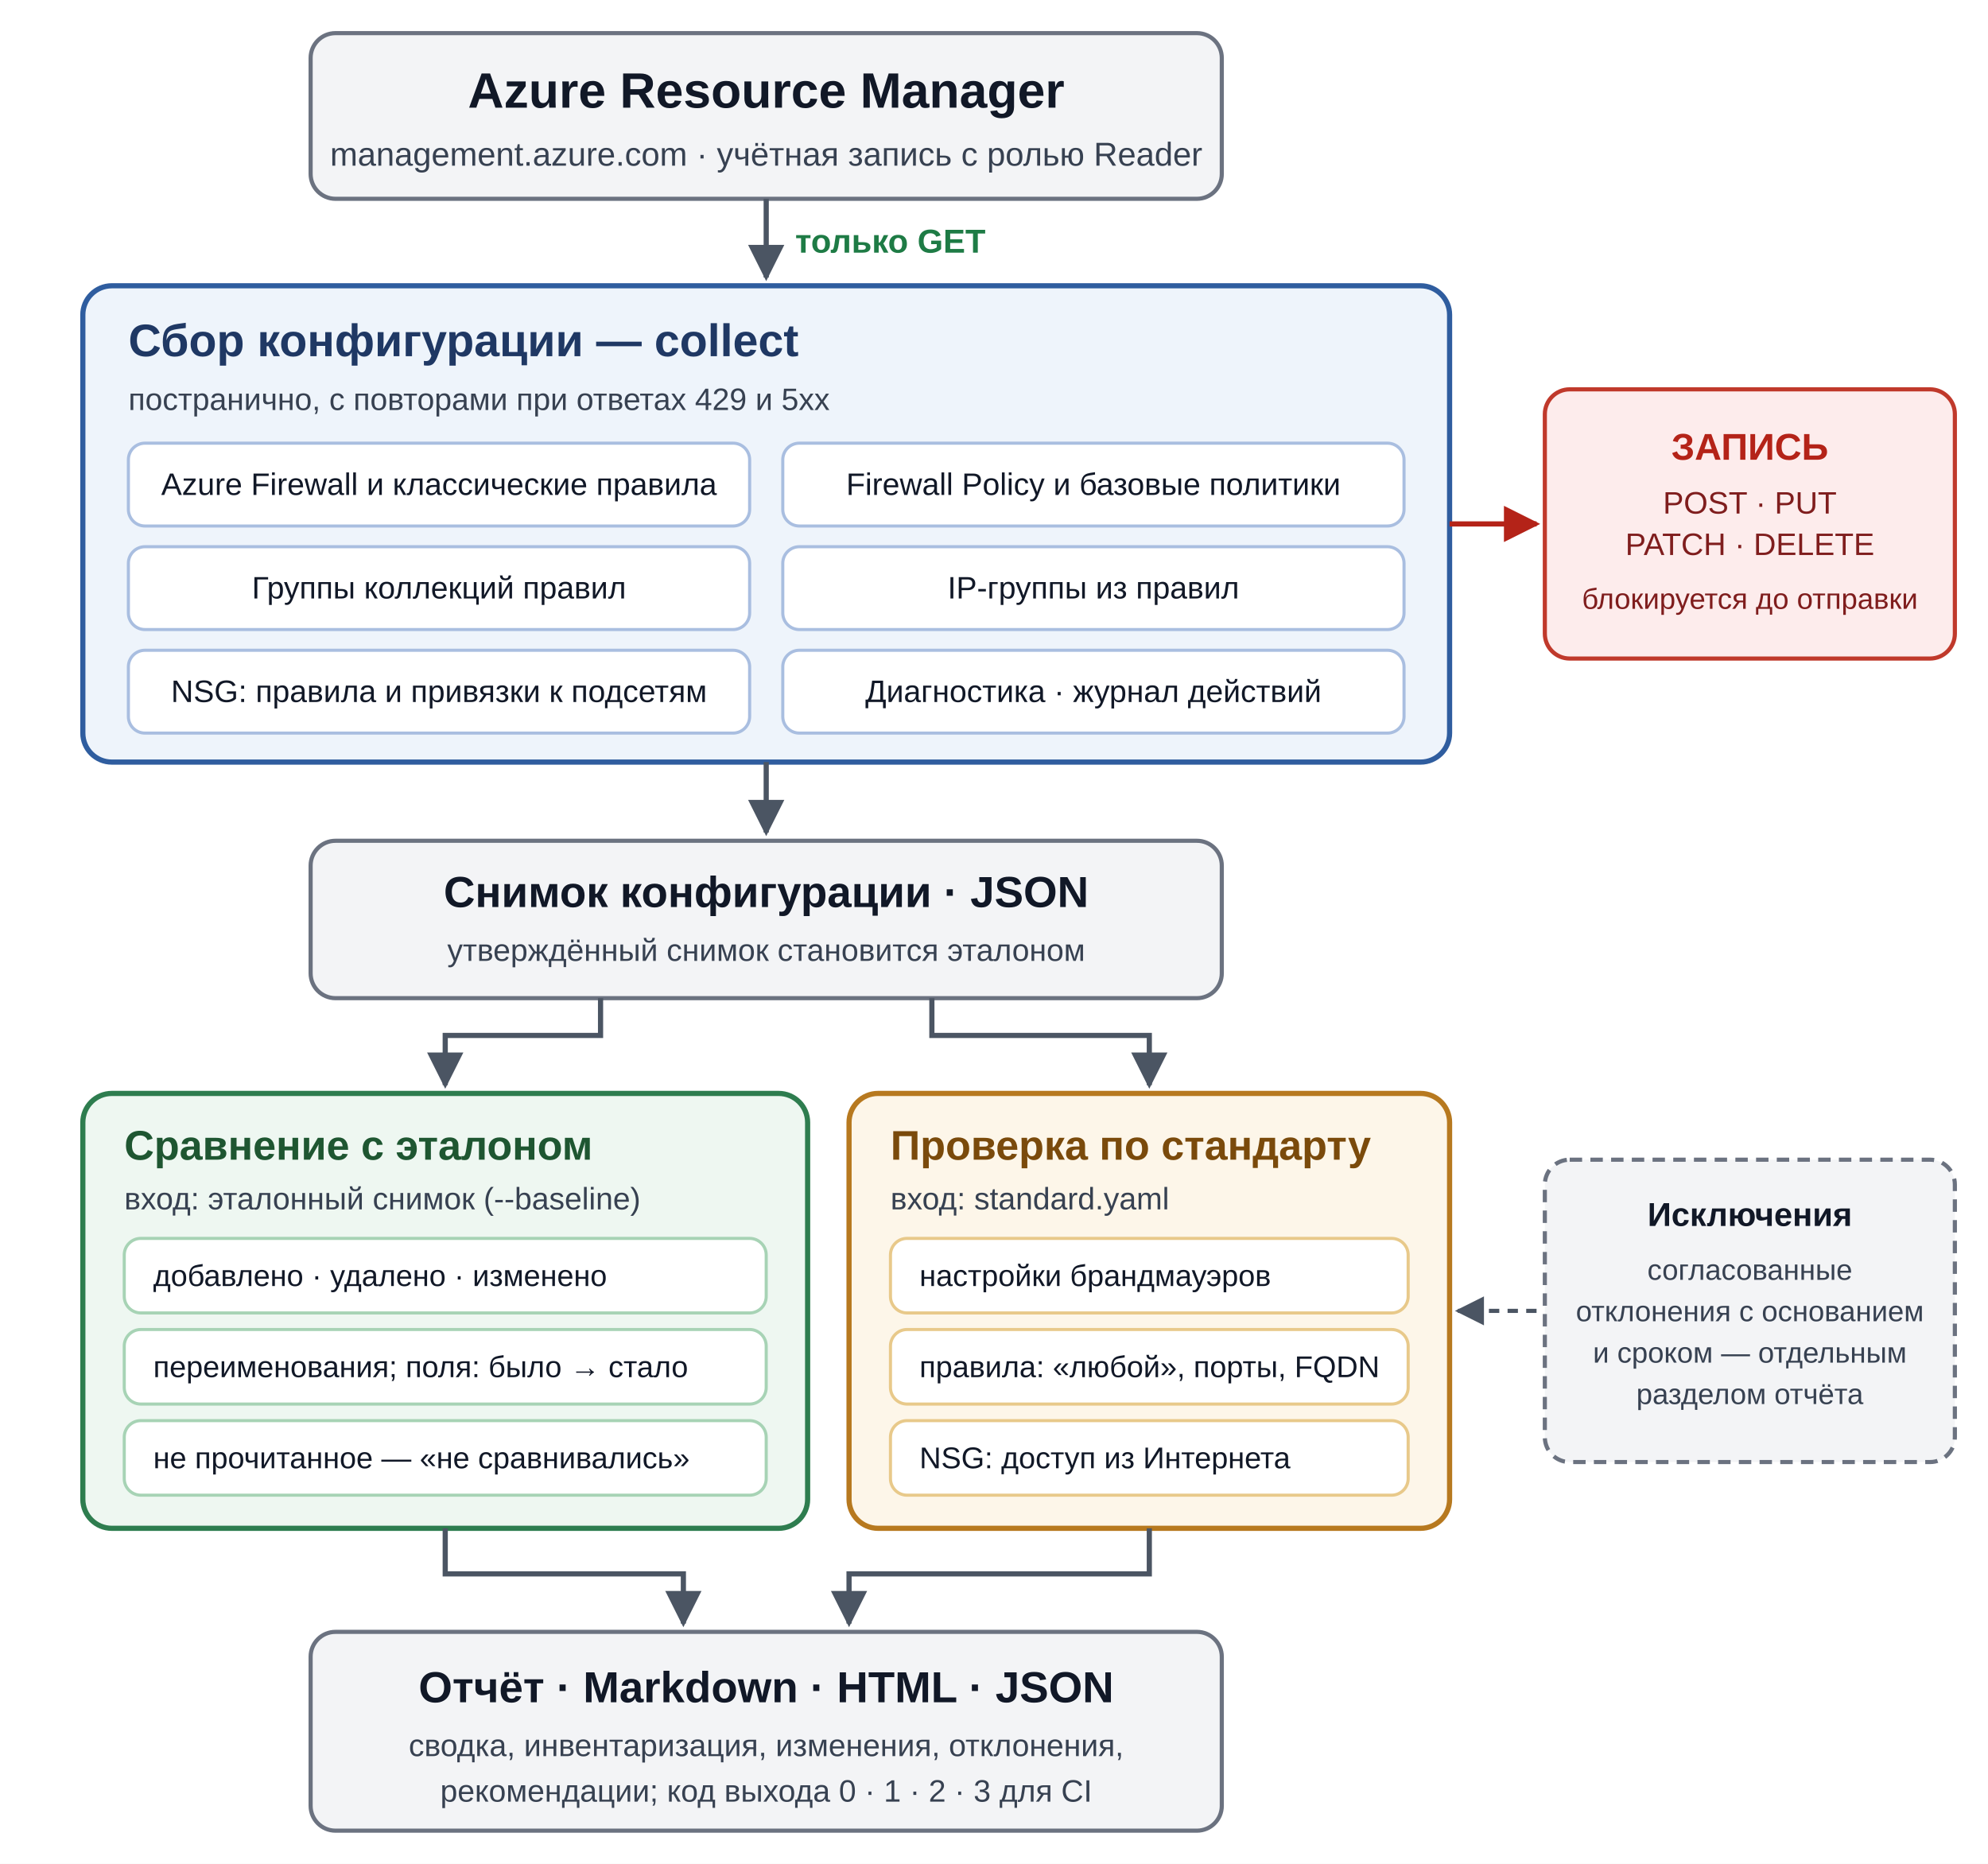
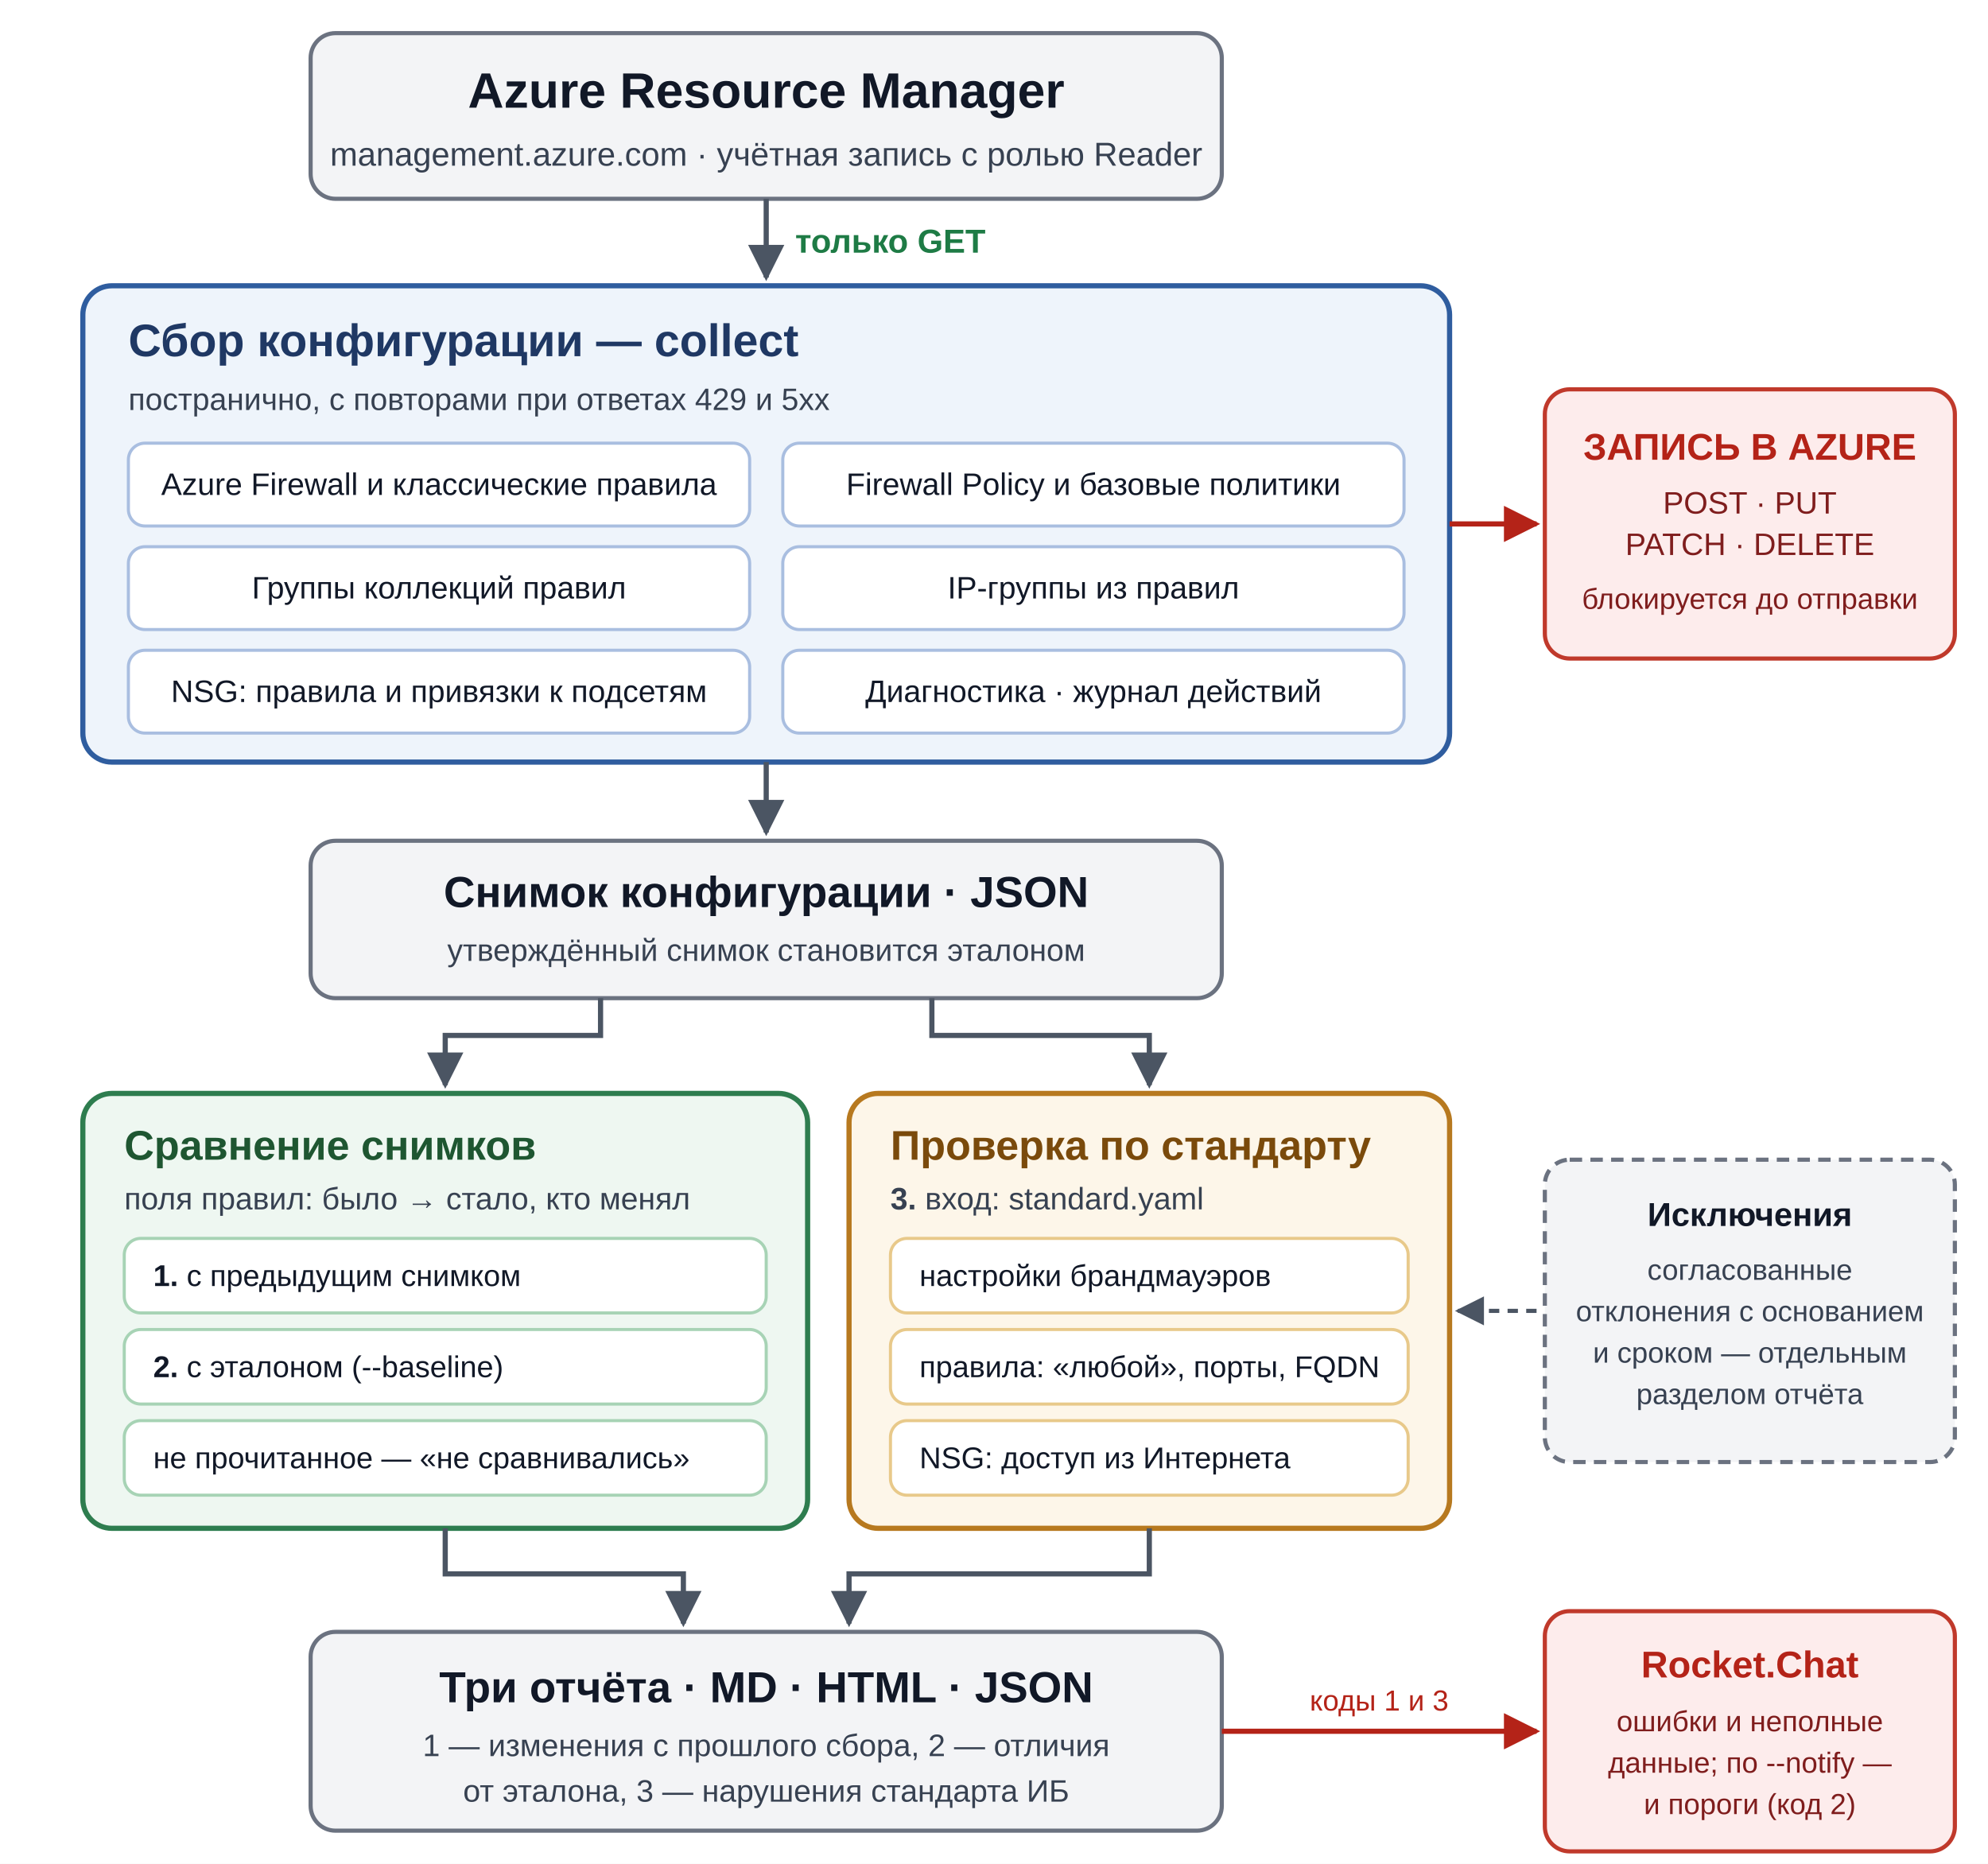
<svg xmlns="http://www.w3.org/2000/svg" width="960" height="900" viewBox="0 0 960 900" font-family="Arial, 'Liberation Sans', sans-serif">
  <defs>
    <marker id="arrow" viewBox="0 0 10 10" refX="9" refY="5" markerWidth="7" markerHeight="7" orient="auto-start-reverse">
      <path d="M0,0 L10,5 L0,10 z" fill="#4B5563" />
    </marker>
    <marker id="arrow-red" viewBox="0 0 10 10" refX="9" refY="5" markerWidth="7" markerHeight="7" orient="auto-start-reverse">
      <path d="M0,0 L10,5 L0,10 z" fill="#B42318" />
    </marker>
  </defs>
  <rect width="960" height="900" fill="#FFFFFF" />
  <rect x="150" y="16" width="440" height="80" rx="12" fill="#F3F4F6" stroke="#6B7280" stroke-width="2" />
  <text x="370" y="52" text-anchor="middle" font-size="24" font-weight="bold" fill="#111827">Azure Resource Manager</text>
  <text x="370" y="80" text-anchor="middle" font-size="16" fill="#374151">management.azure.com · учётная запись с ролью Reader</text>
  <line x1="370" y1="96" x2="370" y2="134" stroke="#4B5563" stroke-width="2.5" marker-end="url(#arrow)" />
  <text x="384" y="122" font-size="16" font-weight="bold" fill="#1E7B45">только GET</text>
  <rect x="40" y="138" width="660" height="230" rx="14" fill="#EEF4FB" stroke="#2F5D9F" stroke-width="2.5" />
  <text x="62" y="172" font-size="22" font-weight="bold" fill="#1F3864">Сбор конфигурации — collect</text>
  <text x="62" y="198" font-size="15" fill="#374151">постранично, с повторами при ответах 429 и 5xx</text>
  <g font-size="15" fill="#111827" text-anchor="middle">
    <rect x="62" y="214" width="300" height="40" rx="8" fill="#FFFFFF" stroke="#A9BEE0" stroke-width="1.5" />
    <text x="212" y="239">Azure Firewall и классические правила</text>
    <rect x="378" y="214" width="300" height="40" rx="8" fill="#FFFFFF" stroke="#A9BEE0" stroke-width="1.5" />
    <text x="528" y="239">Firewall Policy и базовые политики</text>
    <rect x="62" y="264" width="300" height="40" rx="8" fill="#FFFFFF" stroke="#A9BEE0" stroke-width="1.5" />
    <text x="212" y="289">Группы коллекций правил</text>
    <rect x="378" y="264" width="300" height="40" rx="8" fill="#FFFFFF" stroke="#A9BEE0" stroke-width="1.5" />
    <text x="528" y="289">IP-группы из правил</text>
    <rect x="62" y="314" width="300" height="40" rx="8" fill="#FFFFFF" stroke="#A9BEE0" stroke-width="1.5" />
    <text x="212" y="339">NSG: правила и привязки к подсетям</text>
    <rect x="378" y="314" width="300" height="40" rx="8" fill="#FFFFFF" stroke="#A9BEE0" stroke-width="1.5" />
    <text x="528" y="339">Диагностика · журнал действий</text>
  </g>
  <line x1="700" y1="253" x2="742" y2="253" stroke="#B42318" stroke-width="2.5" marker-end="url(#arrow-red)" />
  <rect x="746" y="188" width="198" height="130" rx="12" fill="#FDECEC" stroke="#C0392B" stroke-width="2" />
-   <text x="845" y="222" text-anchor="middle" font-size="18" font-weight="bold" fill="#B42318">ЗАПИСЬ</text>
+   <text x="845" y="222" text-anchor="middle" font-size="18" font-weight="bold" fill="#B42318">ЗАПИСЬ В AZURE</text>
  <text x="845" y="248" text-anchor="middle" font-size="15" fill="#7F1D1D">POST · PUT</text>
  <text x="845" y="268" text-anchor="middle" font-size="15" fill="#7F1D1D">PATCH · DELETE</text>
  <text x="845" y="294" text-anchor="middle" font-size="14" fill="#7F1D1D">блокируется до отправки</text>
  <line x1="370" y1="368" x2="370" y2="402" stroke="#4B5563" stroke-width="2.5" marker-end="url(#arrow)" />
  <rect x="150" y="406" width="440" height="76" rx="12" fill="#F3F4F6" stroke="#6B7280" stroke-width="2" />
  <text x="370" y="438" text-anchor="middle" font-size="21" font-weight="bold" fill="#111827">Снимок конфигурации · JSON</text>
  <text x="370" y="464" text-anchor="middle" font-size="15" fill="#374151">утверждённый снимок становится эталоном</text>
  <path d="M290,482 L290,500 L215,500 L215,524" fill="none" stroke="#4B5563" stroke-width="2.5" marker-end="url(#arrow)" />
  <path d="M450,482 L450,500 L555,500 L555,524" fill="none" stroke="#4B5563" stroke-width="2.5" marker-end="url(#arrow)" />
  <rect x="40" y="528" width="350" height="210" rx="14" fill="#EEF7F1" stroke="#2E7D4F" stroke-width="2.5" />
-   <text x="60" y="560" font-size="20" font-weight="bold" fill="#1E5631">Сравнение с эталоном</text>
-   <text x="60" y="584" font-size="15" fill="#374151">вход: эталонный снимок (--baseline)</text>
+   <text x="60" y="560" font-size="20" font-weight="bold" fill="#1E5631">Сравнение снимков</text>
+   <text x="60" y="584" font-size="15" fill="#374151">поля правил: было → стало, кто менял</text>
  <g font-size="14.5" fill="#111827">
    <rect x="60" y="598" width="310" height="36" rx="8" fill="#FFFFFF" stroke="#A7D3B5" stroke-width="1.5" />
-     <text x="74" y="621">добавлено · удалено · изменено</text>
+     <text x="74" y="621">
+       <tspan font-weight="bold">1.</tspan> с предыдущим снимком</text>
    <rect x="60" y="642" width="310" height="36" rx="8" fill="#FFFFFF" stroke="#A7D3B5" stroke-width="1.5" />
-     <text x="74" y="665">переименования; поля: было → стало</text>
+     <text x="74" y="665">
+       <tspan font-weight="bold">2.</tspan> с эталоном (--baseline)</text>
    <rect x="60" y="686" width="310" height="36" rx="8" fill="#FFFFFF" stroke="#A7D3B5" stroke-width="1.5" />
    <text x="74" y="709">не прочитанное — «не сравнивались»</text>
  </g>
  <rect x="410" y="528" width="290" height="210" rx="14" fill="#FDF6E9" stroke="#B7791F" stroke-width="2.5" />
  <text x="430" y="560" font-size="20" font-weight="bold" fill="#7A4A0B">Проверка по стандарту</text>
-   <text x="430" y="584" font-size="15" fill="#374151">вход: standard.yaml</text>
+   <text x="430" y="584" font-size="15" fill="#374151">
+     <tspan font-weight="bold">3.</tspan> вход: standard.yaml</text>
  <g font-size="14.5" fill="#111827">
    <rect x="430" y="598" width="250" height="36" rx="8" fill="#FFFFFF" stroke="#E8C98A" stroke-width="1.5" />
    <text x="444" y="621">настройки брандмауэров</text>
    <rect x="430" y="642" width="250" height="36" rx="8" fill="#FFFFFF" stroke="#E8C98A" stroke-width="1.5" />
    <text x="444" y="665">правила: «любой», порты, FQDN</text>
    <rect x="430" y="686" width="250" height="36" rx="8" fill="#FFFFFF" stroke="#E8C98A" stroke-width="1.5" />
    <text x="444" y="709">NSG: доступ из Интернета</text>
  </g>
  <rect x="746" y="560" width="198" height="146" rx="12" fill="#F3F4F6" stroke="#6B7280" stroke-width="2" stroke-dasharray="6 4" />
  <text x="845" y="592" text-anchor="middle" font-size="16" font-weight="bold" fill="#111827">Исключения</text>
  <text x="845" y="618" text-anchor="middle" font-size="14" fill="#374151">согласованные</text>
  <text x="845" y="638" text-anchor="middle" font-size="14" fill="#374151">отклонения с основанием</text>
  <text x="845" y="658" text-anchor="middle" font-size="14" fill="#374151">и сроком — отдельным</text>
  <text x="845" y="678" text-anchor="middle" font-size="14" fill="#374151">разделом отчёта</text>
  <line x1="742" y1="633" x2="704" y2="633" stroke="#4B5563" stroke-width="2" stroke-dasharray="5 4" marker-end="url(#arrow)" />
  <path d="M215,738 L215,760 L330,760 L330,784" fill="none" stroke="#4B5563" stroke-width="2.5" marker-end="url(#arrow)" />
  <path d="M555,738 L555,760 L410,760 L410,784" fill="none" stroke="#4B5563" stroke-width="2.5" marker-end="url(#arrow)" />
  <rect x="150" y="788" width="440" height="96" rx="12" fill="#F3F4F6" stroke="#6B7280" stroke-width="2" />
-   <text x="370" y="822" text-anchor="middle" font-size="21" font-weight="bold" fill="#111827">Отчёт · Markdown · HTML · JSON</text>
-   <text x="370" y="848" text-anchor="middle" font-size="15" fill="#374151">сводка, инвентаризация, изменения, отклонения,</text>
-   <text x="370" y="870" text-anchor="middle" font-size="15" fill="#374151">рекомендации; код выхода 0 · 1 · 2 · 3 для CI</text>
+   <text x="370" y="822" text-anchor="middle" font-size="21" font-weight="bold" fill="#111827">Три отчёта · MD · HTML · JSON</text>
+   <text x="370" y="848" text-anchor="middle" font-size="15" fill="#374151">1 — изменения с прошлого сбора, 2 — отличия</text>
+   <text x="370" y="870" text-anchor="middle" font-size="15" fill="#374151">от эталона, 3 — нарушения стандарта ИБ</text>
+   <line x1="590" y1="836" x2="742" y2="836" stroke="#B42318" stroke-width="2.5" marker-end="url(#arrow-red)" />
+   <text x="666" y="826" text-anchor="middle" font-size="14" fill="#B42318">коды 1 и 3</text>
+   <rect x="746" y="778" width="198" height="116" rx="12" fill="#FDECEC" stroke="#C0392B" stroke-width="2" />
+   <text x="845" y="810" text-anchor="middle" font-size="18" font-weight="bold" fill="#B42318">Rocket.Chat</text>
+   <text x="845" y="836" text-anchor="middle" font-size="14" fill="#7F1D1D">ошибки и неполные</text>
+   <text x="845" y="856" text-anchor="middle" font-size="14" fill="#7F1D1D">данные; по --notify —</text>
+   <text x="845" y="876" text-anchor="middle" font-size="14" fill="#7F1D1D">и пороги (код 2)</text>
</svg>
